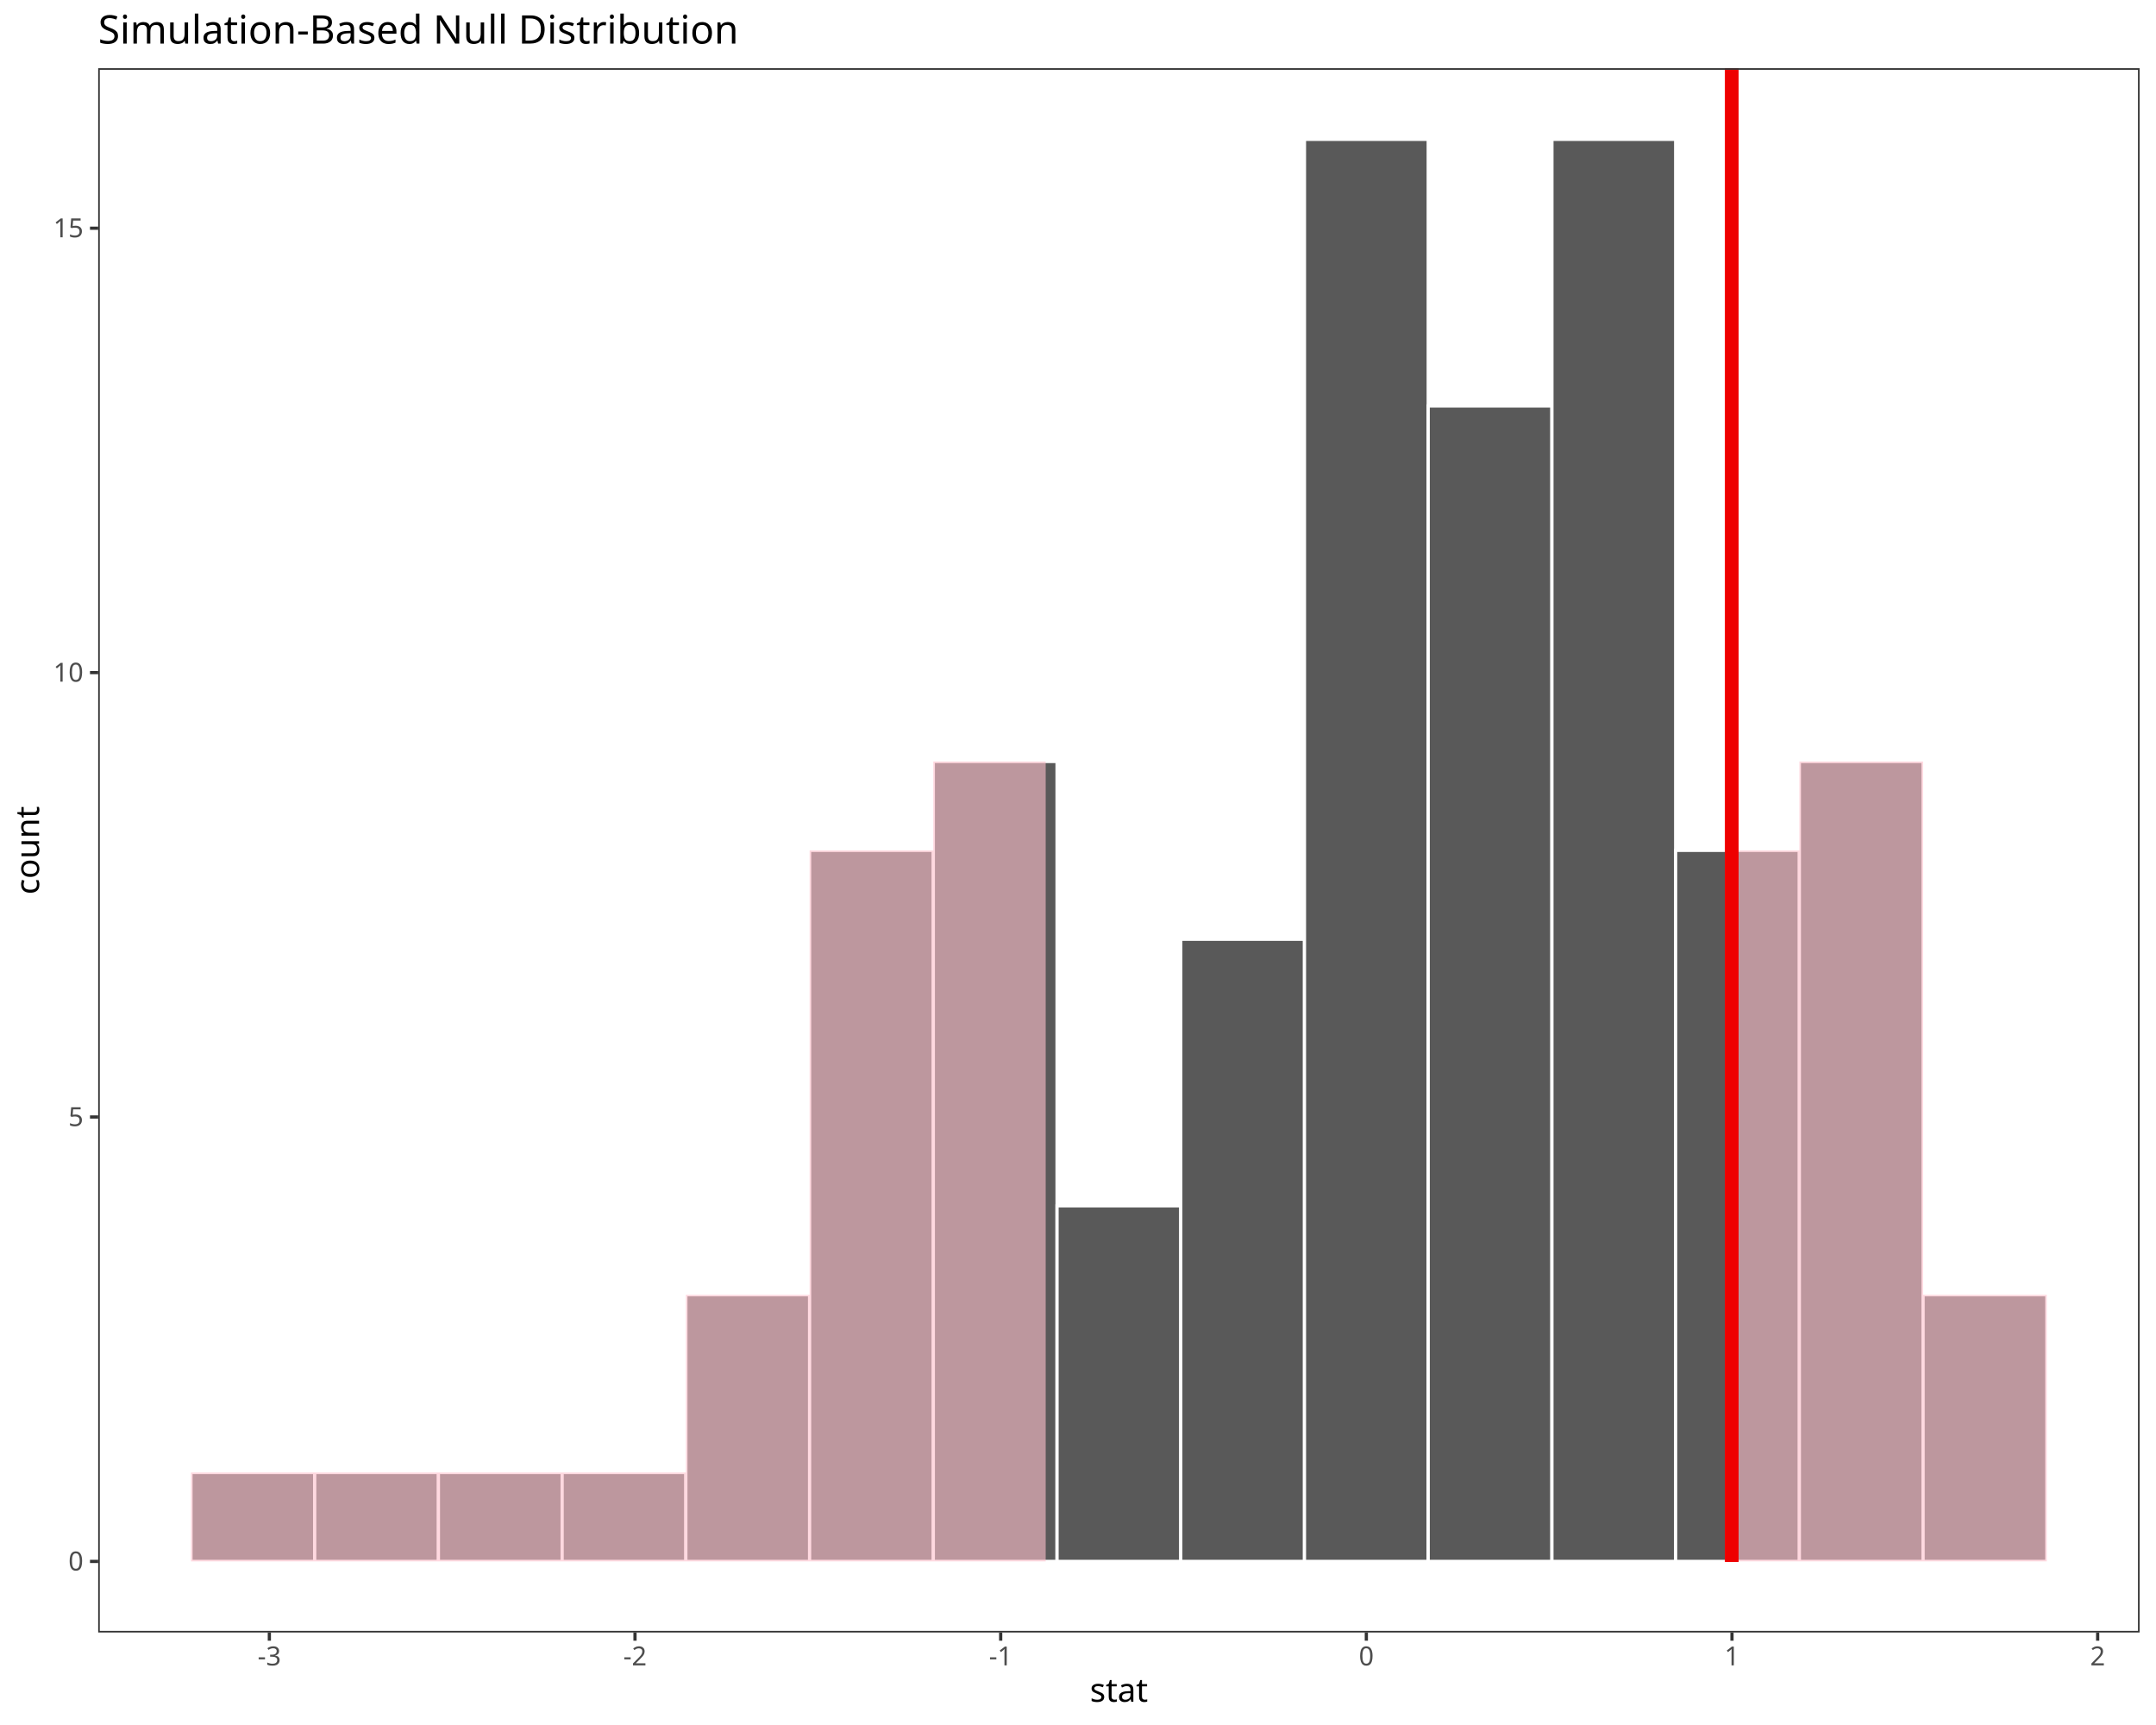
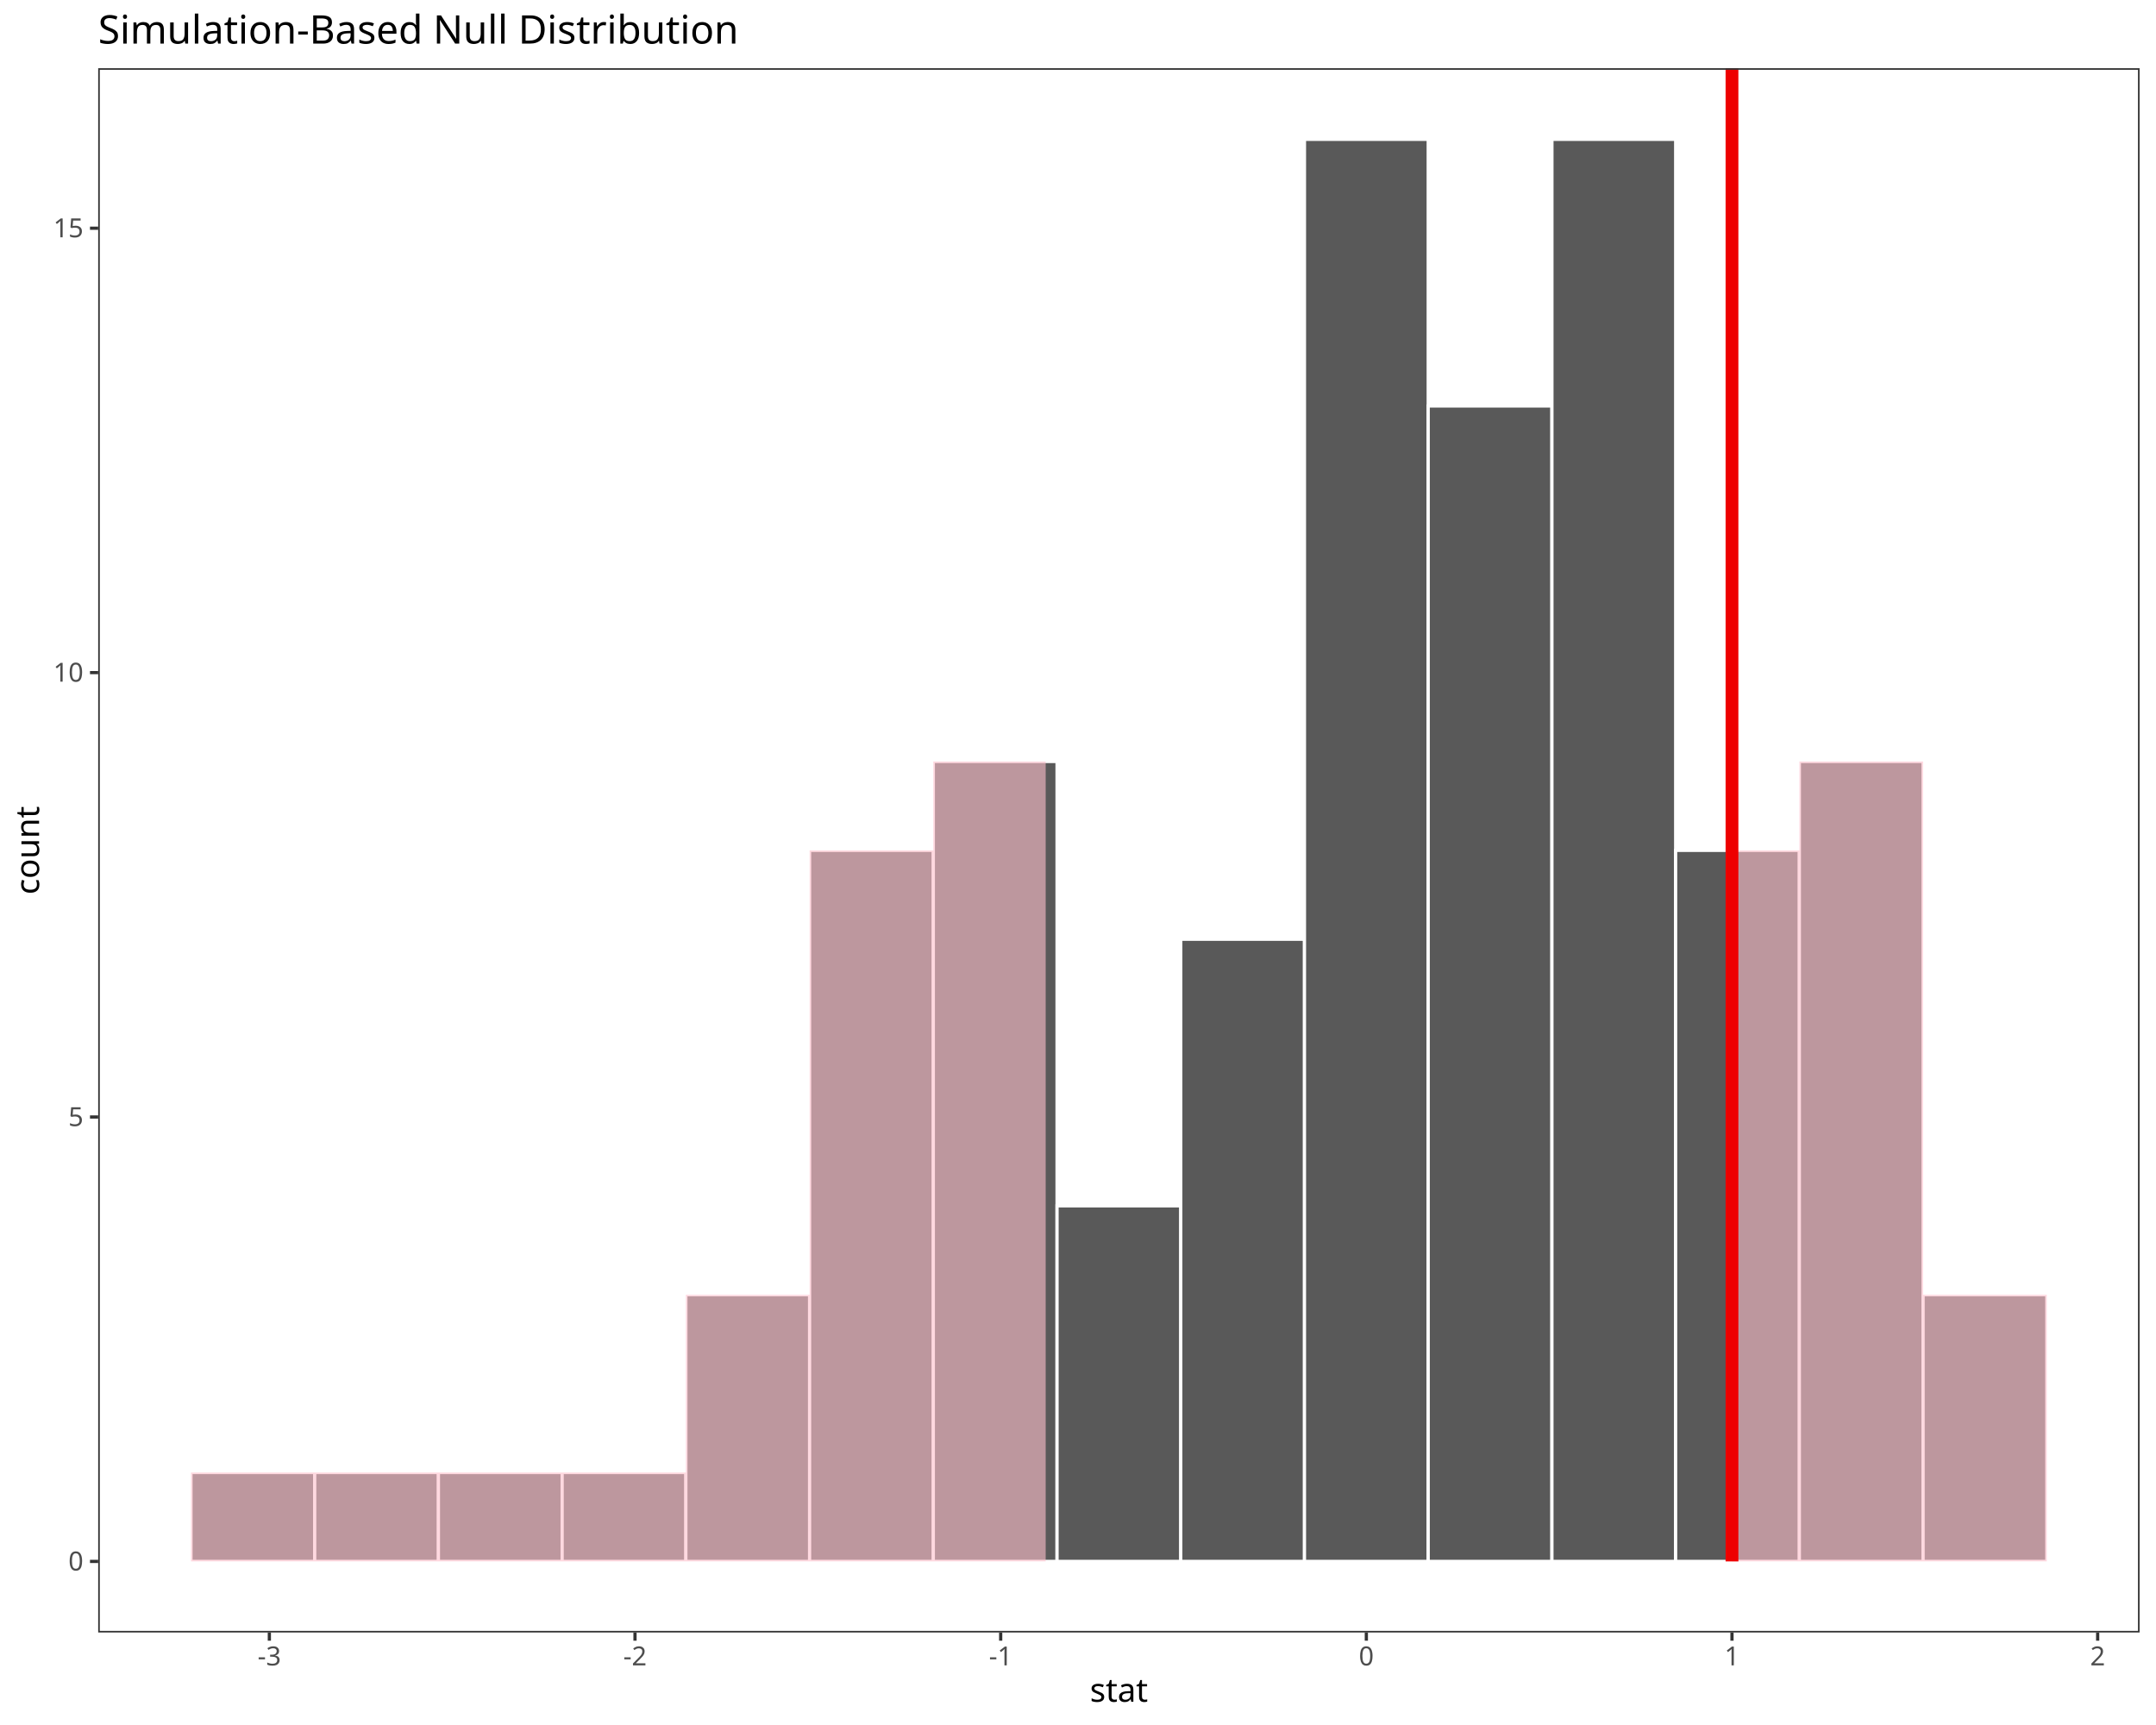
<svg xmlns="http://www.w3.org/2000/svg" class="svglite" data-engine-version="2.0" width="720.00pt" height="576.00pt" viewBox="0 0 720.00 576.00">
  <defs>
    <style type="text/css">
    .svglite line, .svglite polyline, .svglite polygon, .svglite path, .svglite rect, .svglite circle {
      fill: none;
      stroke: #000000;
      stroke-linecap: round;
      stroke-linejoin: round;
      stroke-miterlimit: 10.00;
    }
  </style>
  </defs>
  <rect width="100%" height="100%" style="stroke: none; fill: #FFFFFF;" />
  <defs>
    <clipPath id="cpMC4wMHw3MjAuMDB8MC4wMHw1NzYuMDA=">
      <rect x="0.00" y="0.00" width="720.00" height="576.00" />
    </clipPath>
  </defs>
  <g clip-path="url(#cpMC4wMHw3MjAuMDB8MC4wMHw1NzYuMDA=)">
    <rect x="0.00" y="0.00" width="720.00" height="576.00" style="stroke-width: 1.07; stroke: #FFFFFF; fill: #FFFFFF;" />
  </g>
  <defs>
    <clipPath id="cpMzIuNzl8NzE0LjUyfDIyLjc4fDU0NS4xMQ==">
      <rect x="32.79" y="22.78" width="681.73" height="522.33" />
    </clipPath>
  </defs>
  <g clip-path="url(#cpMzIuNzl8NzE0LjUyfDIyLjc4fDU0NS4xMQ==)">
    <rect x="32.79" y="22.78" width="681.73" height="522.33" style="stroke-width: 1.07; stroke: none; fill: #FFFFFF;" />
    <rect x="63.78" y="491.69" width="41.32" height="29.68" style="stroke-width: 1.07; stroke: #FFFFFF; stroke-linecap: butt; stroke-linejoin: miter; fill: #595959;" />
    <rect x="105.10" y="491.69" width="41.32" height="29.68" style="stroke-width: 1.07; stroke: #FFFFFF; stroke-linecap: butt; stroke-linejoin: miter; fill: #595959;" />
    <rect x="146.41" y="491.69" width="41.32" height="29.68" style="stroke-width: 1.07; stroke: #FFFFFF; stroke-linecap: butt; stroke-linejoin: miter; fill: #595959;" />
    <rect x="187.73" y="491.69" width="41.32" height="29.68" style="stroke-width: 1.07; stroke: #FFFFFF; stroke-linecap: butt; stroke-linejoin: miter; fill: #595959;" />
    <rect x="229.05" y="432.34" width="41.32" height="89.03" style="stroke-width: 1.07; stroke: #FFFFFF; stroke-linecap: butt; stroke-linejoin: miter; fill: #595959;" />
    <rect x="270.37" y="283.95" width="41.32" height="237.42" style="stroke-width: 1.07; stroke: #FFFFFF; stroke-linecap: butt; stroke-linejoin: miter; fill: #595959;" />
    <rect x="311.68" y="254.27" width="41.32" height="267.10" style="stroke-width: 1.07; stroke: #FFFFFF; stroke-linecap: butt; stroke-linejoin: miter; fill: #595959;" />
    <rect x="353.00" y="402.66" width="41.32" height="118.71" style="stroke-width: 1.07; stroke: #FFFFFF; stroke-linecap: butt; stroke-linejoin: miter; fill: #595959;" />
    <rect x="394.32" y="313.63" width="41.32" height="207.74" style="stroke-width: 1.07; stroke: #FFFFFF; stroke-linecap: butt; stroke-linejoin: miter; fill: #595959;" />
    <rect x="435.63" y="46.53" width="41.32" height="474.84" style="stroke-width: 1.07; stroke: #FFFFFF; stroke-linecap: butt; stroke-linejoin: miter; fill: #595959;" />
    <rect x="476.95" y="135.56" width="41.32" height="385.81" style="stroke-width: 1.07; stroke: #FFFFFF; stroke-linecap: butt; stroke-linejoin: miter; fill: #595959;" />
    <rect x="518.27" y="46.53" width="41.32" height="474.84" style="stroke-width: 1.07; stroke: #FFFFFF; stroke-linecap: butt; stroke-linejoin: miter; fill: #595959;" />
    <rect x="559.58" y="283.95" width="41.32" height="237.42" style="stroke-width: 1.07; stroke: #FFFFFF; stroke-linecap: butt; stroke-linejoin: miter; fill: #595959;" />
    <rect x="600.90" y="254.27" width="41.32" height="267.10" style="stroke-width: 1.07; stroke: #FFFFFF; stroke-linecap: butt; stroke-linejoin: miter; fill: #595959;" />
    <rect x="642.22" y="432.34" width="41.32" height="89.03" style="stroke-width: 1.07; stroke: #FFFFFF; stroke-linecap: butt; stroke-linejoin: miter; fill: #595959;" />
    <polygon points="63.78,491.69 63.78,491.69 105.10,491.69 105.10,491.69 105.10,501.59 105.10,511.48 105.10,521.37 105.10,511.48 105.10,501.59 105.10,491.69 105.10,491.69 146.41,491.69 146.41,491.69 146.41,501.59 146.41,511.48 146.41,521.37 146.41,511.48 146.42,501.59 146.42,491.69 146.42,491.69 187.73,491.69 187.73,491.69 187.73,501.59 187.73,511.48 187.73,521.37 187.73,511.48 187.73,501.59 187.73,491.69 187.73,491.69 229.05,491.69 229.05,491.69 229.05,501.59 229.05,511.48 229.05,521.37 229.05,491.69 229.05,462.01 229.05,432.34 229.05,432.34 270.36,432.34 270.36,432.34 270.36,462.01 270.36,491.69 270.37,521.37 270.37,442.23 270.37,363.09 270.37,283.95 270.37,283.95 311.68,283.95 311.68,283.95 311.68,363.09 311.68,442.23 311.68,521.37 311.68,432.34 311.68,343.30 311.68,254.27 311.68,254.27 349.21,254.27 349.21,254.27 349.21,521.37 349.21,521.37 349.21,521.37 311.68,521.37 311.68,521.37 311.68,521.37 311.68,521.37 311.68,521.37 311.68,521.37 311.68,521.37 311.68,521.37 311.68,521.37 270.37,521.37 270.37,521.37 270.37,521.37 270.37,521.37 270.37,521.37 270.36,521.37 270.36,521.37 270.36,521.37 270.36,521.37 229.05,521.37 229.05,521.37 229.05,521.37 229.05,521.37 229.05,521.37 229.05,521.37 229.05,521.37 229.05,521.37 229.05,521.37 187.73,521.37 187.73,521.37 187.73,521.37 187.73,521.37 187.73,521.37 187.73,521.37 187.73,521.37 187.73,521.37 187.73,521.37 146.42,521.37 146.42,521.37 146.42,521.37 146.41,521.37 146.41,521.37 146.41,521.37 146.41,521.37 146.41,521.37 146.41,521.37 105.10,521.37 105.10,521.37 105.10,521.37 105.10,521.37 105.10,521.37 105.10,521.37 105.10,521.37 105.10,521.37 105.10,521.37 63.78,521.37 63.78,521.37 63.78,521.37 " style="stroke-width: 0.00; stroke: none; stroke-linecap: butt; fill: #FFC0CB; fill-opacity: 0.60;" />
    <polyline points="63.78,491.69 63.78,491.69 105.10,491.69 105.10,491.69 105.10,501.59 105.10,511.48 105.10,521.37 105.10,511.48 105.10,501.59 105.10,491.69 105.10,491.69 146.41,491.69 146.41,491.69 146.41,501.59 146.41,511.48 146.41,521.37 146.41,511.48 146.42,501.59 146.42,491.69 146.42,491.69 187.73,491.69 187.73,491.69 187.73,501.59 187.73,511.48 187.73,521.37 187.73,511.48 187.73,501.59 187.73,491.69 187.73,491.69 229.05,491.69 229.05,491.69 229.05,501.59 229.05,511.48 229.05,521.37 229.05,491.69 229.05,462.01 229.05,432.34 229.05,432.34 270.36,432.34 270.36,432.34 270.36,462.01 270.36,491.69 270.37,521.37 270.37,442.23 270.37,363.09 270.37,283.95 270.37,283.95 311.68,283.95 311.68,283.95 311.68,363.09 311.68,442.23 311.68,521.37 311.68,432.34 311.68,343.30 311.68,254.27 311.68,254.27 349.21,254.27 349.21,254.27 " style="stroke-width: 1.07; stroke: none; stroke-linecap: butt;" />
    <polygon points="578.40,283.95 578.40,283.95 600.90,283.95 600.90,283.95 600.90,363.09 600.90,442.23 600.90,521.37 600.90,432.34 600.90,343.30 600.90,254.27 600.90,254.27 642.22,254.27 642.22,254.27 642.22,343.30 642.22,432.34 642.22,521.37 642.22,491.69 642.22,462.01 642.22,432.34 642.22,432.34 683.53,432.34 683.53,432.34 683.53,521.37 683.53,521.37 683.53,521.37 642.22,521.37 642.22,521.37 642.22,521.37 642.22,521.37 642.22,521.37 642.22,521.37 642.22,521.37 642.22,521.37 642.22,521.37 600.90,521.37 600.90,521.37 600.90,521.37 600.90,521.37 600.90,521.37 600.90,521.37 600.90,521.37 600.90,521.37 600.90,521.37 578.40,521.37 578.40,521.37 578.40,521.37 " style="stroke-width: 0.00; stroke: none; stroke-linecap: butt; fill: #FFC0CB; fill-opacity: 0.60;" />
    <polyline points="578.40,283.95 578.40,283.95 600.90,283.95 600.90,283.95 600.90,363.09 600.90,442.23 600.90,521.37 600.90,432.34 600.90,343.30 600.90,254.27 600.90,254.27 642.22,254.27 642.22,254.27 642.22,343.30 642.22,432.34 642.22,521.37 642.22,491.69 642.22,462.01 642.22,432.34 642.22,432.34 683.53,432.34 683.53,432.34 " style="stroke-width: 1.07; stroke: none; stroke-linecap: butt;" />
    <line x1="578.40" y1="521.37" x2="578.40" y2="22.78" style="stroke-width: 4.27; stroke: #EE0000; stroke-linecap: butt;" />
-     <line x1="578.40" y1="521.37" x2="578.40" y2="22.78" style="stroke-width: 4.27; stroke: #EE0000; stroke-linecap: butt;" />
-     <line x1="578.40" y1="521.37" x2="578.40" y2="22.78" style="stroke-width: 4.27; stroke: #EE0000; stroke-linecap: butt;" />
-     <line x1="578.40" y1="521.37" x2="578.40" y2="22.78" style="stroke-width: 4.27; stroke: #EE0000; stroke-linecap: butt;" />
-     <line x1="578.40" y1="521.37" x2="578.40" y2="22.78" style="stroke-width: 4.27; stroke: #EE0000; stroke-linecap: butt;" />
-     <line x1="578.40" y1="521.37" x2="578.40" y2="22.78" style="stroke-width: 4.27; stroke: #EE0000; stroke-linecap: butt;" />
-     <line x1="578.40" y1="521.37" x2="578.40" y2="22.78" style="stroke-width: 4.27; stroke: #EE0000; stroke-linecap: butt;" />
-     <line x1="578.40" y1="521.37" x2="578.40" y2="22.78" style="stroke-width: 4.27; stroke: #EE0000; stroke-linecap: butt;" />
-     <line x1="578.40" y1="521.37" x2="578.40" y2="22.78" style="stroke-width: 4.27; stroke: #EE0000; stroke-linecap: butt;" />
-     <line x1="578.40" y1="521.37" x2="578.40" y2="22.78" style="stroke-width: 4.27; stroke: #EE0000; stroke-linecap: butt;" />
-     <line x1="578.40" y1="521.37" x2="578.40" y2="22.78" style="stroke-width: 4.27; stroke: #EE0000; stroke-linecap: butt;" />
-     <line x1="578.40" y1="521.37" x2="578.40" y2="22.78" style="stroke-width: 4.27; stroke: #EE0000; stroke-linecap: butt;" />
-     <line x1="578.40" y1="521.37" x2="578.40" y2="22.78" style="stroke-width: 4.27; stroke: #EE0000; stroke-linecap: butt;" />
-     <line x1="578.40" y1="521.37" x2="578.40" y2="22.78" style="stroke-width: 4.27; stroke: #EE0000; stroke-linecap: butt;" />
-     <line x1="578.40" y1="521.37" x2="578.40" y2="22.78" style="stroke-width: 4.27; stroke: #EE0000; stroke-linecap: butt;" />
-     <line x1="578.40" y1="521.37" x2="578.40" y2="22.78" style="stroke-width: 4.27; stroke: #EE0000; stroke-linecap: butt;" />
-     <line x1="578.40" y1="521.37" x2="578.40" y2="22.78" style="stroke-width: 4.27; stroke: #EE0000; stroke-linecap: butt;" />
-     <line x1="578.40" y1="521.37" x2="578.40" y2="22.78" style="stroke-width: 4.27; stroke: #EE0000; stroke-linecap: butt;" />
-     <line x1="578.40" y1="521.37" x2="578.40" y2="22.78" style="stroke-width: 4.27; stroke: #EE0000; stroke-linecap: butt;" />
-     <line x1="578.40" y1="521.37" x2="578.40" y2="22.78" style="stroke-width: 4.27; stroke: #EE0000; stroke-linecap: butt;" />
-     <line x1="578.40" y1="521.37" x2="578.40" y2="22.78" style="stroke-width: 4.27; stroke: #EE0000; stroke-linecap: butt;" />
-     <line x1="578.40" y1="521.37" x2="578.40" y2="22.78" style="stroke-width: 4.27; stroke: #EE0000; stroke-linecap: butt;" />
-     <line x1="578.40" y1="521.37" x2="578.40" y2="22.78" style="stroke-width: 4.27; stroke: #EE0000; stroke-linecap: butt;" />
-     <line x1="578.40" y1="521.37" x2="578.40" y2="22.78" style="stroke-width: 4.27; stroke: #EE0000; stroke-linecap: butt;" />
-     <line x1="578.40" y1="521.37" x2="578.40" y2="22.78" style="stroke-width: 4.27; stroke: #EE0000; stroke-linecap: butt;" />
-     <line x1="578.40" y1="521.37" x2="578.40" y2="22.78" style="stroke-width: 4.27; stroke: #EE0000; stroke-linecap: butt;" />
-     <line x1="578.40" y1="521.37" x2="578.40" y2="22.78" style="stroke-width: 4.27; stroke: #EE0000; stroke-linecap: butt;" />
-     <line x1="578.40" y1="521.37" x2="578.40" y2="22.78" style="stroke-width: 4.27; stroke: #EE0000; stroke-linecap: butt;" />
-     <line x1="578.40" y1="521.37" x2="578.40" y2="22.78" style="stroke-width: 4.27; stroke: #EE0000; stroke-linecap: butt;" />
-     <line x1="578.40" y1="521.37" x2="578.40" y2="22.78" style="stroke-width: 4.27; stroke: #EE0000; stroke-linecap: butt;" />
-     <line x1="578.40" y1="521.37" x2="578.40" y2="22.78" style="stroke-width: 4.27; stroke: #EE0000; stroke-linecap: butt;" />
-     <line x1="578.40" y1="521.37" x2="578.40" y2="22.78" style="stroke-width: 4.27; stroke: #EE0000; stroke-linecap: butt;" />
-     <line x1="578.40" y1="521.37" x2="578.40" y2="22.78" style="stroke-width: 4.27; stroke: #EE0000; stroke-linecap: butt;" />
-     <line x1="578.40" y1="521.37" x2="578.40" y2="22.78" style="stroke-width: 4.27; stroke: #EE0000; stroke-linecap: butt;" />
-     <line x1="578.40" y1="521.37" x2="578.40" y2="22.78" style="stroke-width: 4.27; stroke: #EE0000; stroke-linecap: butt;" />
-     <line x1="578.40" y1="521.37" x2="578.40" y2="22.78" style="stroke-width: 4.27; stroke: #EE0000; stroke-linecap: butt;" />
-     <line x1="578.40" y1="521.37" x2="578.40" y2="22.78" style="stroke-width: 4.27; stroke: #EE0000; stroke-linecap: butt;" />
-     <line x1="578.40" y1="521.37" x2="578.40" y2="22.78" style="stroke-width: 4.27; stroke: #EE0000; stroke-linecap: butt;" />
-     <line x1="578.40" y1="521.37" x2="578.40" y2="22.78" style="stroke-width: 4.27; stroke: #EE0000; stroke-linecap: butt;" />
-     <line x1="578.40" y1="521.37" x2="578.40" y2="22.78" style="stroke-width: 4.27; stroke: #EE0000; stroke-linecap: butt;" />
-     <line x1="578.40" y1="521.37" x2="578.40" y2="22.78" style="stroke-width: 4.27; stroke: #EE0000; stroke-linecap: butt;" />
-     <line x1="578.40" y1="521.37" x2="578.40" y2="22.78" style="stroke-width: 4.27; stroke: #EE0000; stroke-linecap: butt;" />
-     <line x1="578.40" y1="521.37" x2="578.40" y2="22.78" style="stroke-width: 4.27; stroke: #EE0000; stroke-linecap: butt;" />
-     <line x1="578.40" y1="521.37" x2="578.40" y2="22.78" style="stroke-width: 4.27; stroke: #EE0000; stroke-linecap: butt;" />
-     <line x1="578.40" y1="521.37" x2="578.40" y2="22.78" style="stroke-width: 4.27; stroke: #EE0000; stroke-linecap: butt;" />
-     <line x1="578.40" y1="521.37" x2="578.40" y2="22.78" style="stroke-width: 4.27; stroke: #EE0000; stroke-linecap: butt;" />
-     <line x1="578.40" y1="521.37" x2="578.40" y2="22.78" style="stroke-width: 4.27; stroke: #EE0000; stroke-linecap: butt;" />
-     <line x1="578.40" y1="521.37" x2="578.40" y2="22.78" style="stroke-width: 4.27; stroke: #EE0000; stroke-linecap: butt;" />
-     <line x1="578.40" y1="521.37" x2="578.40" y2="22.78" style="stroke-width: 4.27; stroke: #EE0000; stroke-linecap: butt;" />
-     <line x1="578.40" y1="521.37" x2="578.40" y2="22.78" style="stroke-width: 4.27; stroke: #EE0000; stroke-linecap: butt;" />
-     <line x1="578.40" y1="521.37" x2="578.40" y2="22.78" style="stroke-width: 4.27; stroke: #EE0000; stroke-linecap: butt;" />
-     <line x1="578.40" y1="521.37" x2="578.40" y2="22.78" style="stroke-width: 4.27; stroke: #EE0000; stroke-linecap: butt;" />
-     <line x1="578.40" y1="521.37" x2="578.40" y2="22.78" style="stroke-width: 4.27; stroke: #EE0000; stroke-linecap: butt;" />
-     <line x1="578.40" y1="521.37" x2="578.40" y2="22.78" style="stroke-width: 4.27; stroke: #EE0000; stroke-linecap: butt;" />
-     <line x1="578.40" y1="521.37" x2="578.40" y2="22.78" style="stroke-width: 4.27; stroke: #EE0000; stroke-linecap: butt;" />
-     <line x1="578.40" y1="521.37" x2="578.40" y2="22.78" style="stroke-width: 4.27; stroke: #EE0000; stroke-linecap: butt;" />
-     <line x1="578.40" y1="521.37" x2="578.40" y2="22.78" style="stroke-width: 4.27; stroke: #EE0000; stroke-linecap: butt;" />
-     <line x1="578.40" y1="521.37" x2="578.40" y2="22.78" style="stroke-width: 4.27; stroke: #EE0000; stroke-linecap: butt;" />
-     <line x1="578.40" y1="521.37" x2="578.40" y2="22.78" style="stroke-width: 4.27; stroke: #EE0000; stroke-linecap: butt;" />
-     <line x1="578.40" y1="521.37" x2="578.40" y2="22.78" style="stroke-width: 4.27; stroke: #EE0000; stroke-linecap: butt;" />
-     <line x1="578.40" y1="521.37" x2="578.40" y2="22.78" style="stroke-width: 4.27; stroke: #EE0000; stroke-linecap: butt;" />
-     <line x1="578.40" y1="521.37" x2="578.40" y2="22.78" style="stroke-width: 4.27; stroke: #EE0000; stroke-linecap: butt;" />
-     <line x1="578.40" y1="521.37" x2="578.40" y2="22.78" style="stroke-width: 4.27; stroke: #EE0000; stroke-linecap: butt;" />
-     <line x1="578.40" y1="521.37" x2="578.40" y2="22.78" style="stroke-width: 4.27; stroke: #EE0000; stroke-linecap: butt;" />
-     <line x1="578.40" y1="521.37" x2="578.40" y2="22.78" style="stroke-width: 4.27; stroke: #EE0000; stroke-linecap: butt;" />
-     <line x1="578.40" y1="521.37" x2="578.40" y2="22.78" style="stroke-width: 4.27; stroke: #EE0000; stroke-linecap: butt;" />
-     <line x1="578.40" y1="521.37" x2="578.40" y2="22.78" style="stroke-width: 4.27; stroke: #EE0000; stroke-linecap: butt;" />
-     <line x1="578.40" y1="521.37" x2="578.40" y2="22.78" style="stroke-width: 4.27; stroke: #EE0000; stroke-linecap: butt;" />
-     <line x1="578.40" y1="521.37" x2="578.40" y2="22.78" style="stroke-width: 4.27; stroke: #EE0000; stroke-linecap: butt;" />
-     <line x1="578.40" y1="521.37" x2="578.40" y2="22.78" style="stroke-width: 4.27; stroke: #EE0000; stroke-linecap: butt;" />
-     <line x1="578.40" y1="521.37" x2="578.40" y2="22.78" style="stroke-width: 4.27; stroke: #EE0000; stroke-linecap: butt;" />
-     <line x1="578.40" y1="521.37" x2="578.40" y2="22.78" style="stroke-width: 4.27; stroke: #EE0000; stroke-linecap: butt;" />
-     <line x1="578.40" y1="521.37" x2="578.40" y2="22.78" style="stroke-width: 4.27; stroke: #EE0000; stroke-linecap: butt;" />
-     <line x1="578.40" y1="521.37" x2="578.40" y2="22.78" style="stroke-width: 4.27; stroke: #EE0000; stroke-linecap: butt;" />
-     <line x1="578.40" y1="521.37" x2="578.40" y2="22.78" style="stroke-width: 4.27; stroke: #EE0000; stroke-linecap: butt;" />
-     <line x1="578.40" y1="521.37" x2="578.40" y2="22.78" style="stroke-width: 4.27; stroke: #EE0000; stroke-linecap: butt;" />
-     <line x1="578.40" y1="521.37" x2="578.40" y2="22.78" style="stroke-width: 4.27; stroke: #EE0000; stroke-linecap: butt;" />
-     <line x1="578.40" y1="521.37" x2="578.40" y2="22.78" style="stroke-width: 4.27; stroke: #EE0000; stroke-linecap: butt;" />
-     <line x1="578.40" y1="521.37" x2="578.40" y2="22.78" style="stroke-width: 4.27; stroke: #EE0000; stroke-linecap: butt;" />
-     <line x1="578.40" y1="521.37" x2="578.40" y2="22.78" style="stroke-width: 4.27; stroke: #EE0000; stroke-linecap: butt;" />
-     <line x1="578.40" y1="521.37" x2="578.40" y2="22.78" style="stroke-width: 4.27; stroke: #EE0000; stroke-linecap: butt;" />
-     <line x1="578.40" y1="521.37" x2="578.40" y2="22.78" style="stroke-width: 4.27; stroke: #EE0000; stroke-linecap: butt;" />
-     <line x1="578.40" y1="521.37" x2="578.40" y2="22.78" style="stroke-width: 4.27; stroke: #EE0000; stroke-linecap: butt;" />
-     <line x1="578.40" y1="521.37" x2="578.40" y2="22.78" style="stroke-width: 4.27; stroke: #EE0000; stroke-linecap: butt;" />
-     <line x1="578.40" y1="521.37" x2="578.40" y2="22.78" style="stroke-width: 4.27; stroke: #EE0000; stroke-linecap: butt;" />
-     <line x1="578.40" y1="521.37" x2="578.40" y2="22.78" style="stroke-width: 4.27; stroke: #EE0000; stroke-linecap: butt;" />
-     <line x1="578.40" y1="521.37" x2="578.40" y2="22.78" style="stroke-width: 4.27; stroke: #EE0000; stroke-linecap: butt;" />
-     <line x1="578.40" y1="521.37" x2="578.40" y2="22.78" style="stroke-width: 4.27; stroke: #EE0000; stroke-linecap: butt;" />
-     <line x1="578.40" y1="521.37" x2="578.40" y2="22.78" style="stroke-width: 4.27; stroke: #EE0000; stroke-linecap: butt;" />
-     <line x1="578.40" y1="521.37" x2="578.40" y2="22.78" style="stroke-width: 4.27; stroke: #EE0000; stroke-linecap: butt;" />
-     <line x1="578.40" y1="521.37" x2="578.40" y2="22.78" style="stroke-width: 4.27; stroke: #EE0000; stroke-linecap: butt;" />
-     <line x1="578.40" y1="521.37" x2="578.40" y2="22.78" style="stroke-width: 4.27; stroke: #EE0000; stroke-linecap: butt;" />
-     <line x1="578.40" y1="521.37" x2="578.40" y2="22.78" style="stroke-width: 4.27; stroke: #EE0000; stroke-linecap: butt;" />
-     <line x1="578.40" y1="521.37" x2="578.40" y2="22.78" style="stroke-width: 4.27; stroke: #EE0000; stroke-linecap: butt;" />
-     <line x1="578.40" y1="521.37" x2="578.40" y2="22.78" style="stroke-width: 4.27; stroke: #EE0000; stroke-linecap: butt;" />
-     <line x1="578.40" y1="521.37" x2="578.40" y2="22.78" style="stroke-width: 4.27; stroke: #EE0000; stroke-linecap: butt;" />
-     <line x1="578.40" y1="521.37" x2="578.40" y2="22.78" style="stroke-width: 4.27; stroke: #EE0000; stroke-linecap: butt;" />
-     <line x1="578.40" y1="521.37" x2="578.40" y2="22.78" style="stroke-width: 4.27; stroke: #EE0000; stroke-linecap: butt;" />
-     <line x1="578.40" y1="521.37" x2="578.40" y2="22.78" style="stroke-width: 4.27; stroke: #EE0000; stroke-linecap: butt;" />
-     <line x1="578.40" y1="521.37" x2="578.40" y2="22.78" style="stroke-width: 4.27; stroke: #EE0000; stroke-linecap: butt;" />
    <rect x="32.79" y="22.78" width="681.73" height="522.33" style="stroke-width: 1.07; stroke: #333333;" />
  </g>
  <g clip-path="url(#cpMC4wMHw3MjAuMDB8MC4wMHw1NzYuMDA=)">
    <text x="27.86" y="524.40" text-anchor="end" style="font-size: 8.80px; fill: #4D4D4D; font-family: sans;" textLength="4.89px" lengthAdjust="spacingAndGlyphs">0</text>
    <text x="27.86" y="376.01" text-anchor="end" style="font-size: 8.80px; fill: #4D4D4D; font-family: sans;" textLength="4.89px" lengthAdjust="spacingAndGlyphs">5</text>
    <text x="27.86" y="227.62" text-anchor="end" style="font-size: 8.80px; fill: #4D4D4D; font-family: sans;" textLength="9.79px" lengthAdjust="spacingAndGlyphs">10</text>
    <text x="27.86" y="79.23" text-anchor="end" style="font-size: 8.80px; fill: #4D4D4D; font-family: sans;" textLength="9.79px" lengthAdjust="spacingAndGlyphs">15</text>
    <polyline points="30.05,521.37 32.79,521.37 " style="stroke-width: 1.07; stroke: #333333; stroke-linecap: butt;" />
    <polyline points="30.05,372.98 32.79,372.98 " style="stroke-width: 1.07; stroke: #333333; stroke-linecap: butt;" />
    <polyline points="30.05,224.59 32.79,224.59 " style="stroke-width: 1.07; stroke: #333333; stroke-linecap: butt;" />
    <polyline points="30.05,76.20 32.79,76.20 " style="stroke-width: 1.07; stroke: #333333; stroke-linecap: butt;" />
    <polyline points="89.95,547.85 89.95,545.11 " style="stroke-width: 1.07; stroke: #333333; stroke-linecap: butt;" />
    <polyline points="212.06,547.85 212.06,545.11 " style="stroke-width: 1.07; stroke: #333333; stroke-linecap: butt;" />
    <polyline points="334.18,547.85 334.18,545.11 " style="stroke-width: 1.07; stroke: #333333; stroke-linecap: butt;" />
    <polyline points="456.29,547.85 456.29,545.11 " style="stroke-width: 1.07; stroke: #333333; stroke-linecap: butt;" />
    <polyline points="578.40,547.85 578.40,545.11 " style="stroke-width: 1.07; stroke: #333333; stroke-linecap: butt;" />
    <polyline points="700.52,547.85 700.52,545.11 " style="stroke-width: 1.07; stroke: #333333; stroke-linecap: butt;" />
    <text x="89.95" y="556.10" text-anchor="middle" style="font-size: 8.80px; fill: #4D4D4D; font-family: sans;" textLength="7.82px" lengthAdjust="spacingAndGlyphs">-3</text>
    <text x="212.06" y="556.10" text-anchor="middle" style="font-size: 8.80px; fill: #4D4D4D; font-family: sans;" textLength="7.82px" lengthAdjust="spacingAndGlyphs">-2</text>
    <text x="334.18" y="556.10" text-anchor="middle" style="font-size: 8.80px; fill: #4D4D4D; font-family: sans;" textLength="7.82px" lengthAdjust="spacingAndGlyphs">-1</text>
    <text x="456.29" y="556.10" text-anchor="middle" style="font-size: 8.80px; fill: #4D4D4D; font-family: sans;" textLength="4.89px" lengthAdjust="spacingAndGlyphs">0</text>
    <text x="578.40" y="556.10" text-anchor="middle" style="font-size: 8.80px; fill: #4D4D4D; font-family: sans;" textLength="4.89px" lengthAdjust="spacingAndGlyphs">1</text>
    <text x="700.52" y="556.10" text-anchor="middle" style="font-size: 8.80px; fill: #4D4D4D; font-family: sans;" textLength="4.89px" lengthAdjust="spacingAndGlyphs">2</text>
    <text x="373.66" y="568.24" text-anchor="middle" style="font-size: 11.00px; font-family: sans;" textLength="17.73px" lengthAdjust="spacingAndGlyphs">stat</text>
    <text transform="translate(13.05,283.95) rotate(-90)" text-anchor="middle" style="font-size: 11.00px; font-family: sans;" textLength="26.91px" lengthAdjust="spacingAndGlyphs">count</text>
    <text x="32.79" y="14.56" style="font-size: 13.20px; font-family: sans;" textLength="199.57px" lengthAdjust="spacingAndGlyphs">Simulation-Based Null Distribution</text>
  </g>
</svg>
